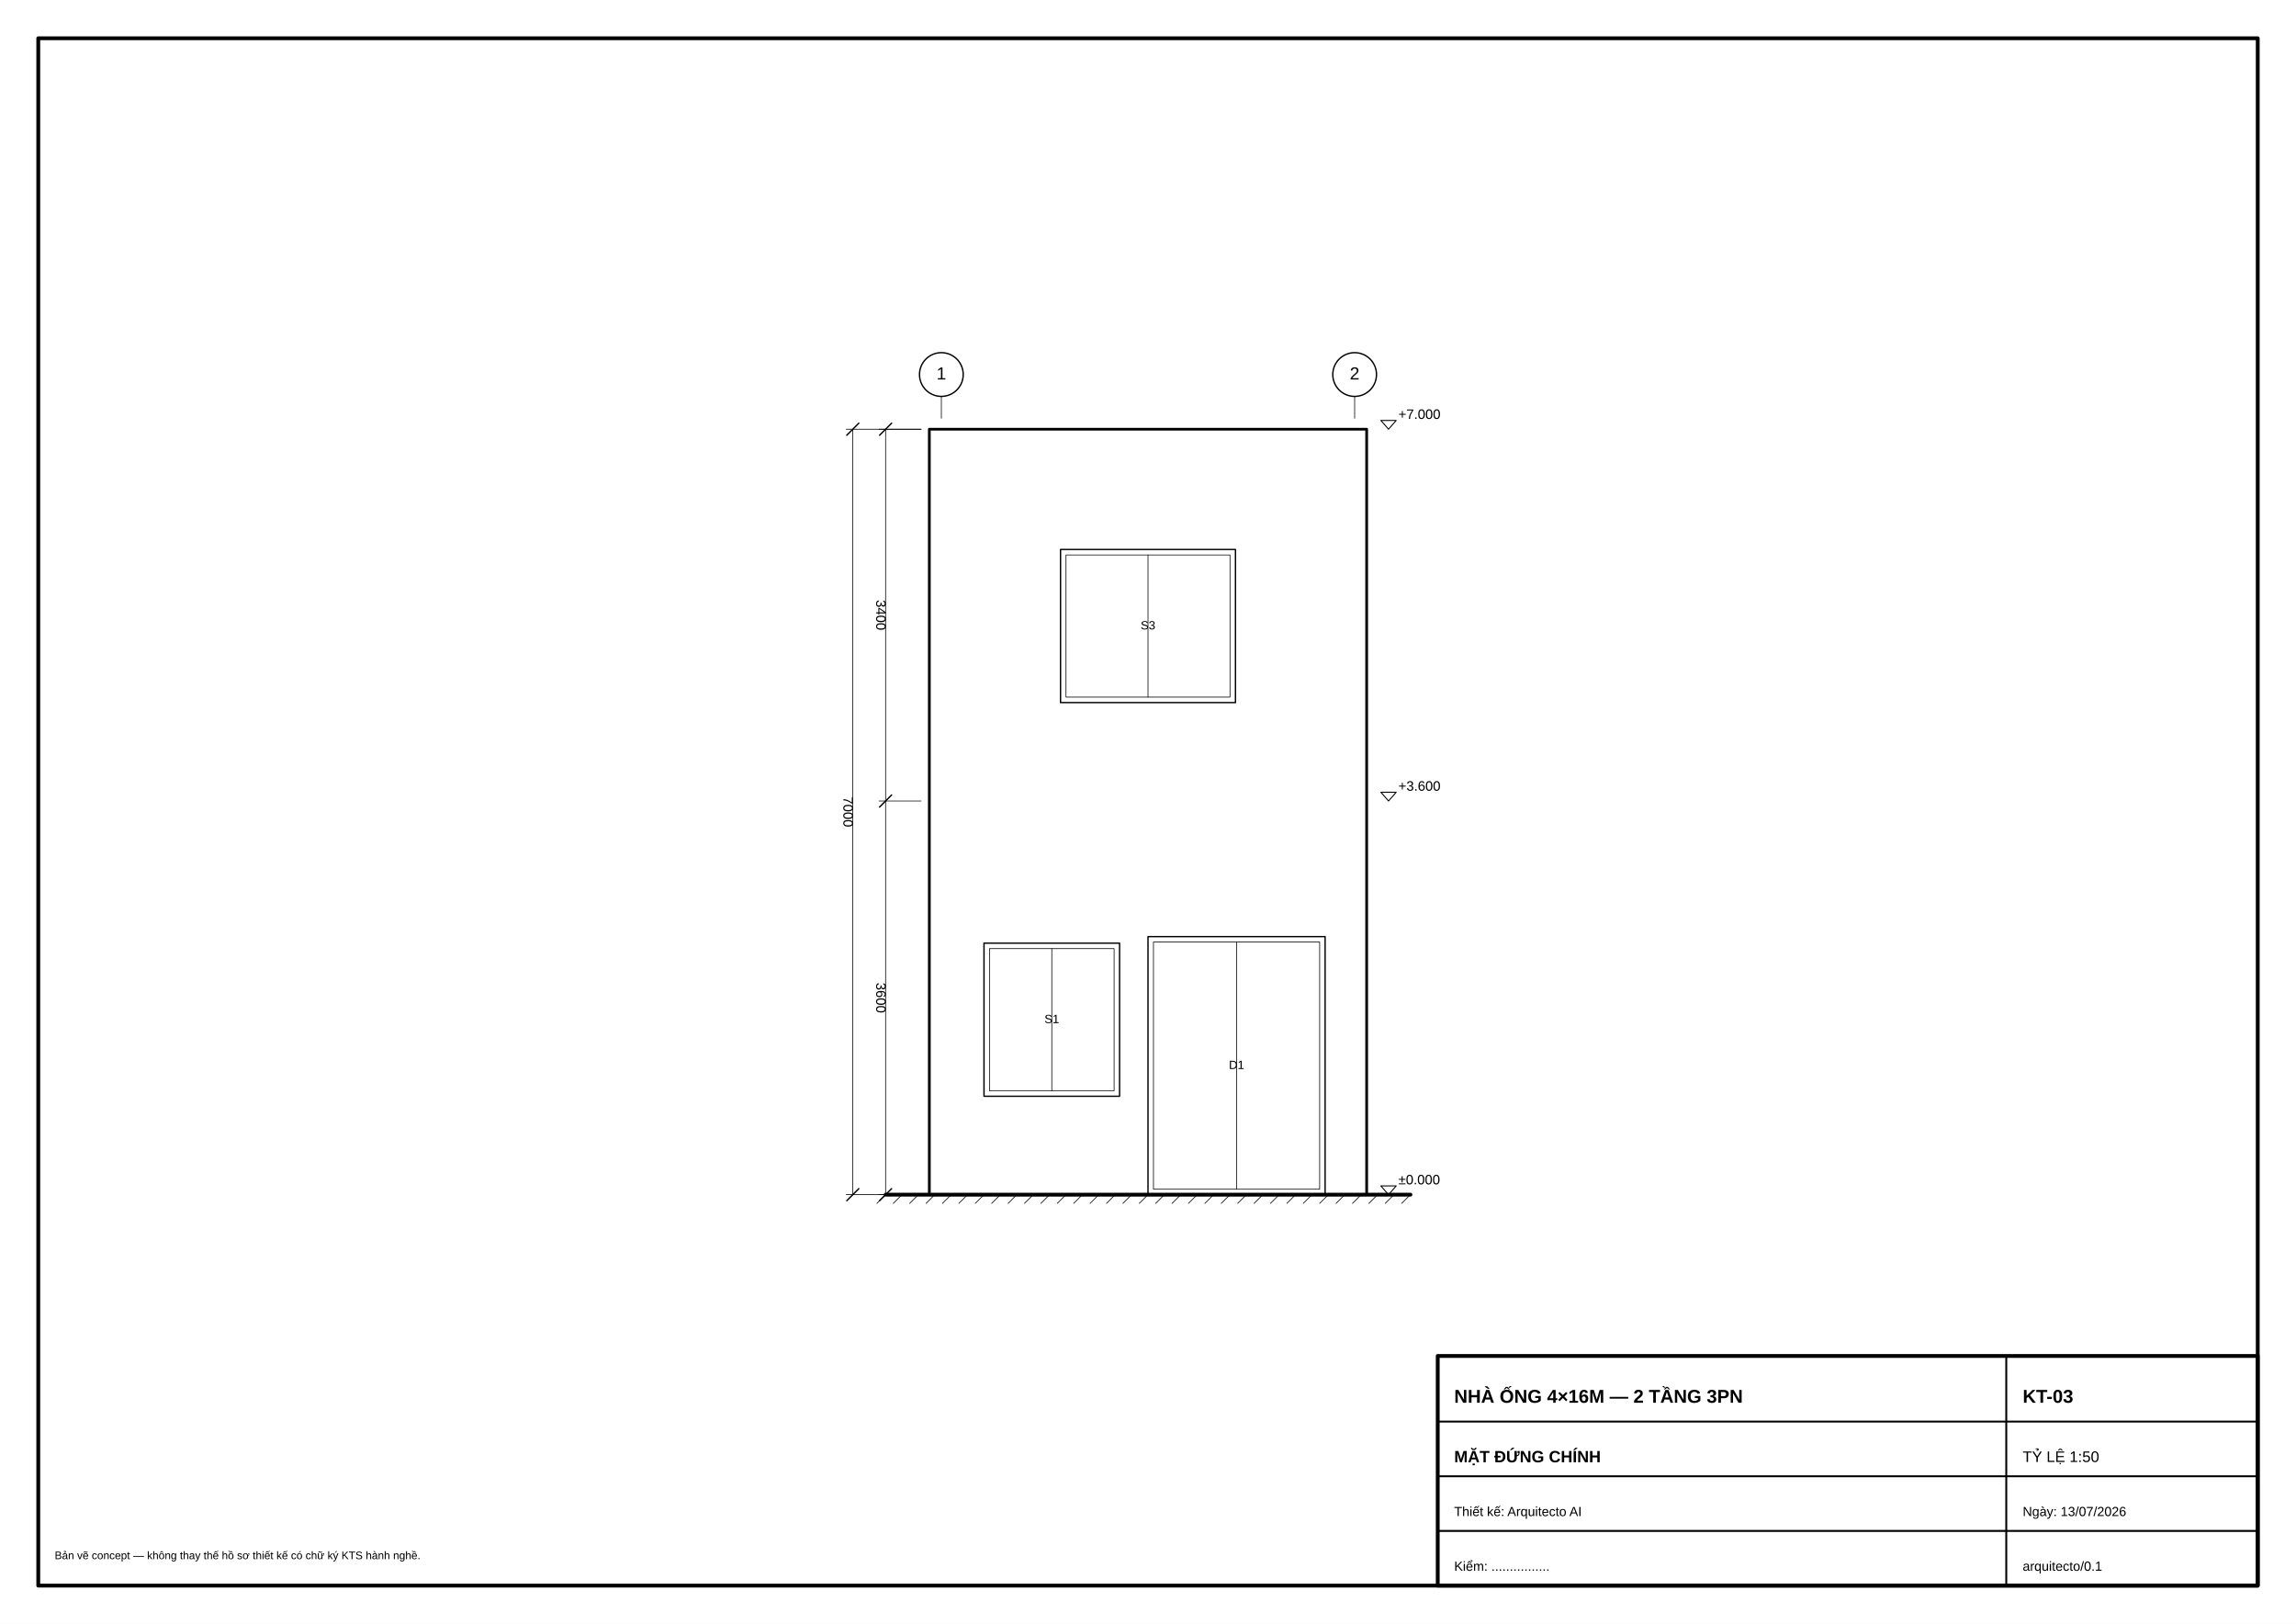
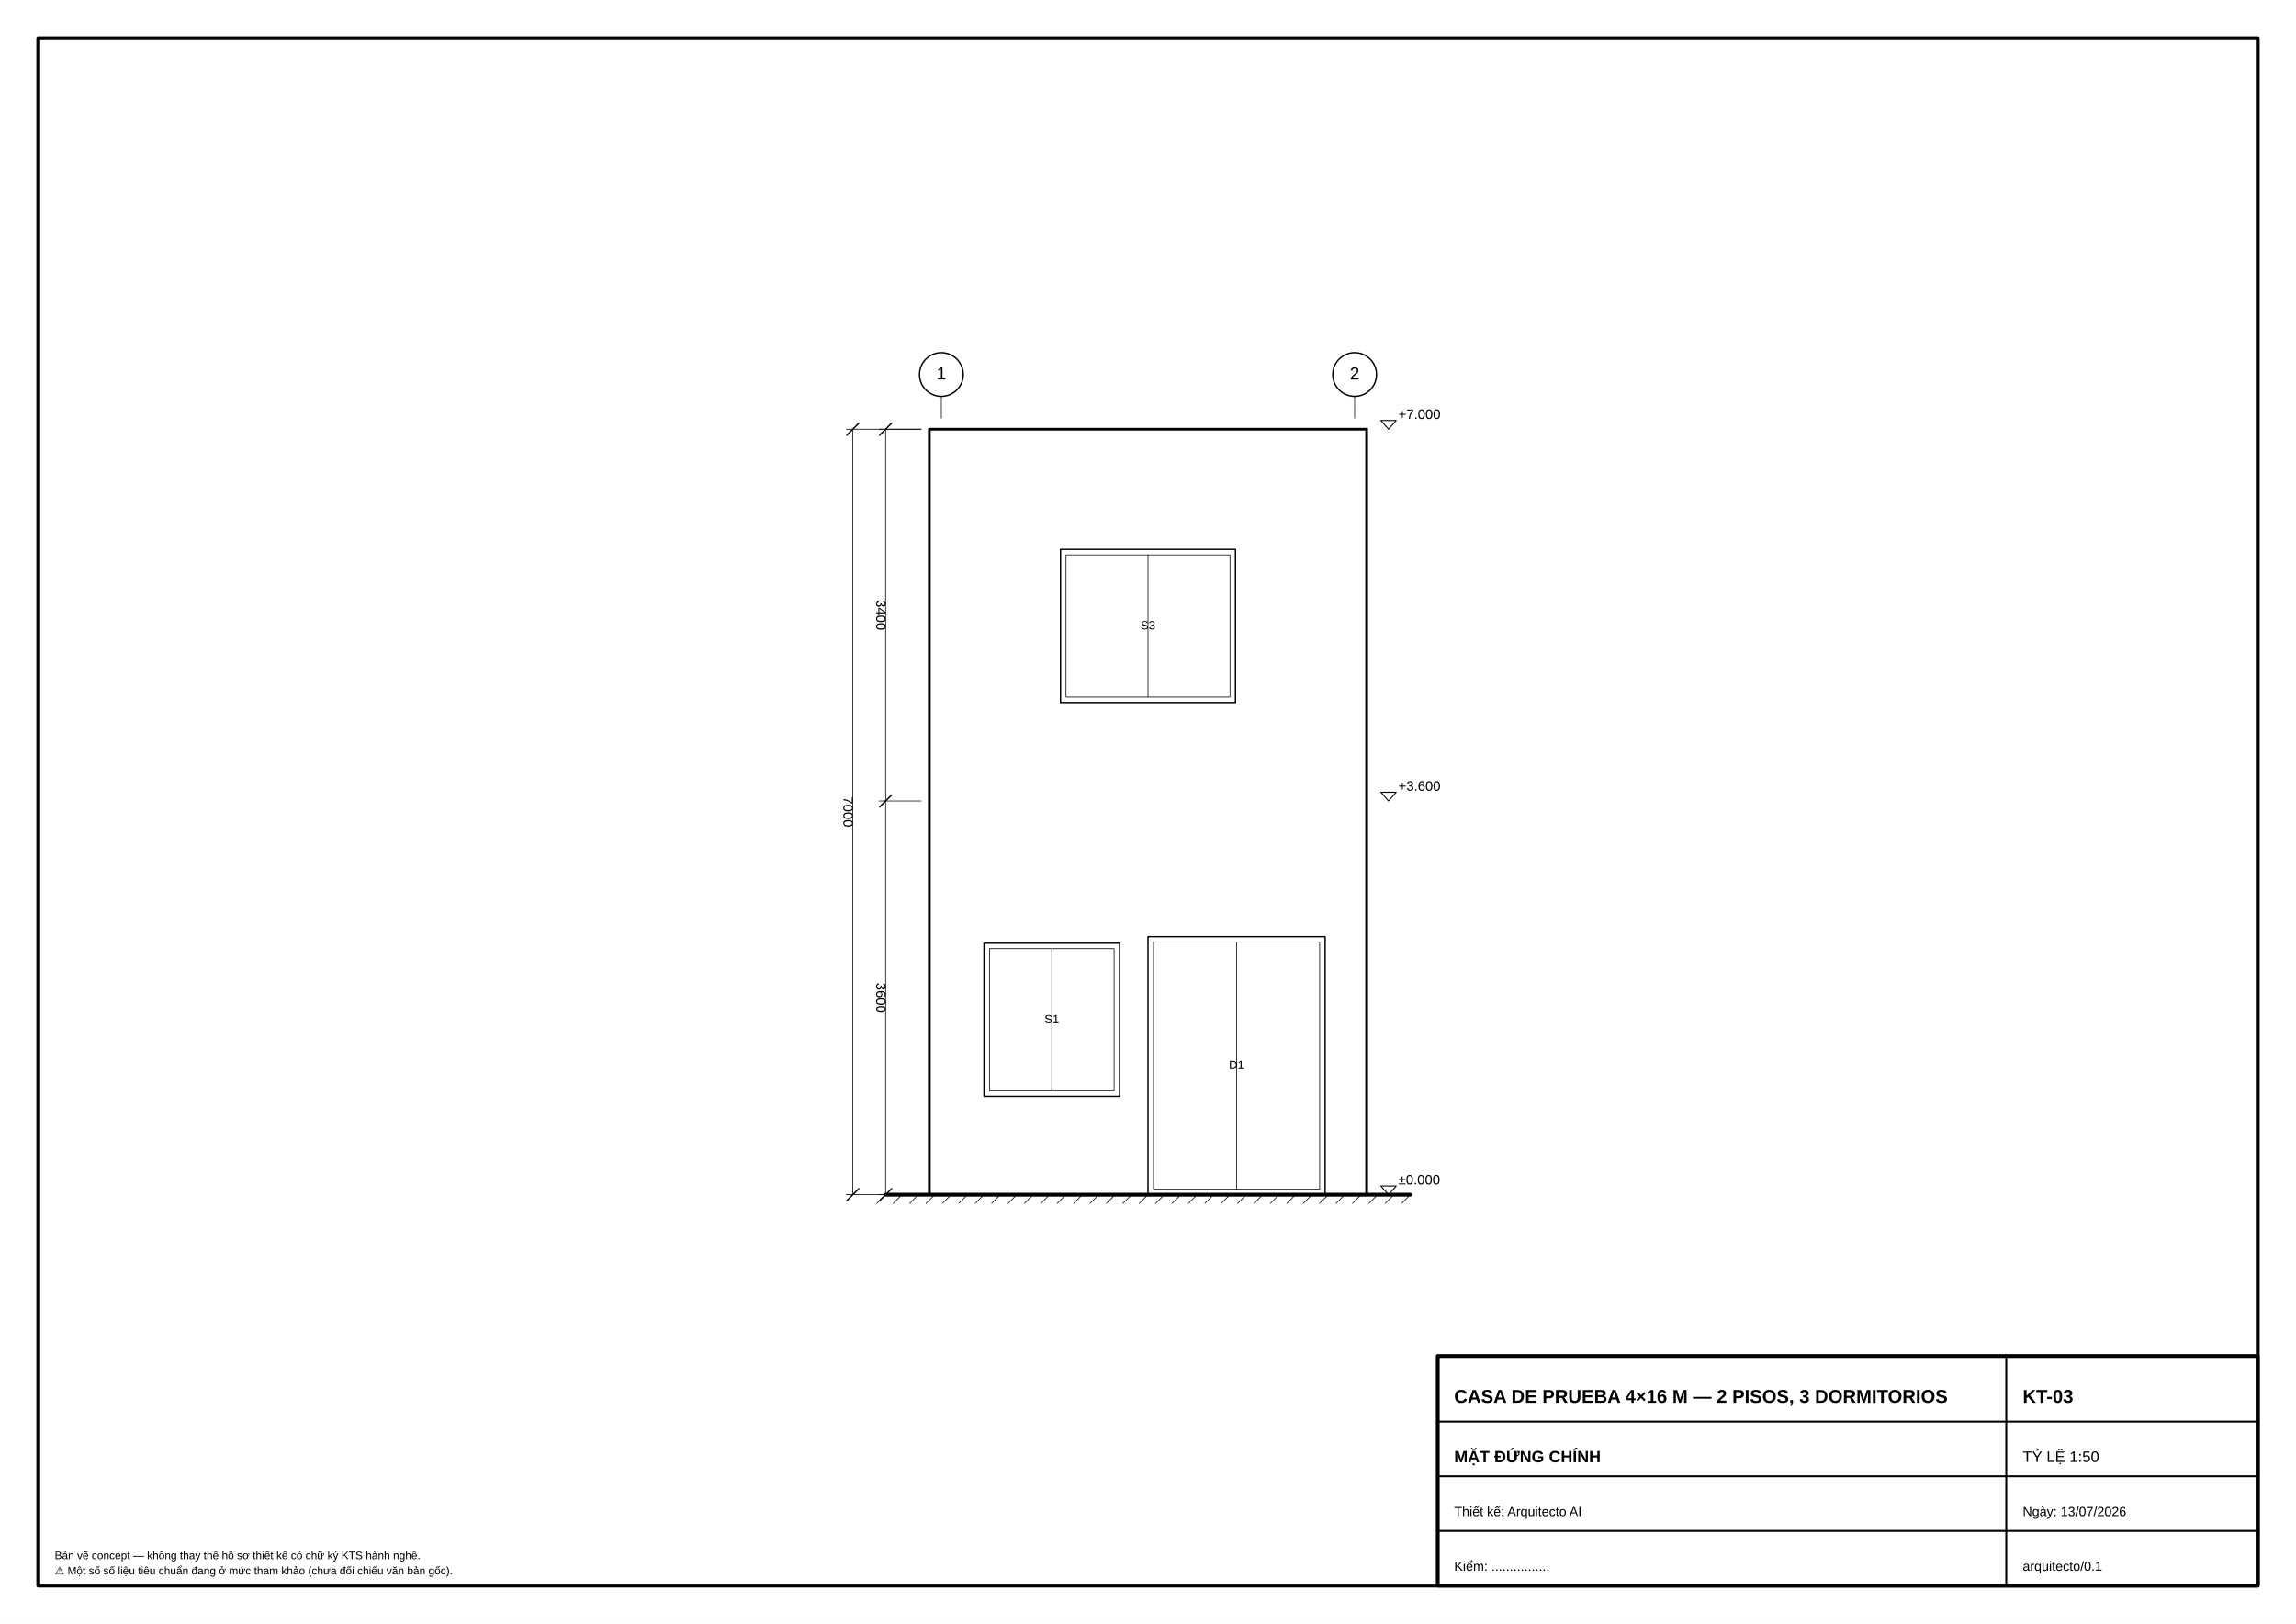
<svg xmlns="http://www.w3.org/2000/svg" viewBox="0 0 420 297" width="420mm" height="297mm" data-tf-scale="50" data-tf-rotated="0" data-tf-ox="170" data-tf-oy="78.5" data-tf-min-x="0" data-tf-min-y="0" data-tf-max-x="4000" data-tf-max-y="7000">
  <style>
text{font-family:'Be Vietnam Pro','Segoe UI',Arial,sans-serif;fill:#000;stroke:none}
.b{font-weight:700}
</style>
  <rect width="420" height="297" fill="#ffffff" />
  <g id="layer-TRUC" data-layer="TRUC">
    <line data-id="1" x1="172.2" y1="76.5" x2="172.2" y2="72.5" stroke="#000" stroke-width="0.13" stroke-linecap="round" stroke-linejoin="round" stroke-dasharray="6 1.5 1 1.5" />
    <circle data-id="1" cx="172.2" cy="68.5" r="4" fill="none" stroke="#000" stroke-width="0.25" stroke-linecap="round" stroke-linejoin="round" />
    <text data-id="1" x="172.2" y="68.5" font-size="3.2" text-anchor="middle" dominant-baseline="middle">1</text>
    <line data-id="2" x1="247.8" y1="76.5" x2="247.8" y2="72.5" stroke="#000" stroke-width="0.13" stroke-linecap="round" stroke-linejoin="round" stroke-dasharray="6 1.5 1 1.5" />
    <circle data-id="2" cx="247.8" cy="68.5" r="4" fill="none" stroke="#000" stroke-width="0.25" stroke-linecap="round" stroke-linejoin="round" />
    <text data-id="2" x="247.8" y="68.5" font-size="3.2" text-anchor="middle" dominant-baseline="middle">2</text>
  </g>
  <g id="layer-TUONG-CAT" data-layer="TUONG-CAT">
    <polygon points="170,218.5 250,218.5 250,78.5 170,78.5" fill="none" stroke="#000" stroke-width="0.5" stroke-linecap="round" stroke-linejoin="round" />
    <line x1="162" y1="218.5" x2="258" y2="218.5" stroke="#000" stroke-width="0.7" stroke-linecap="round" stroke-linejoin="round" />
  </g>
  <g id="layer-TUONG-THAY" data-layer="TUONG-THAY">
    <line x1="162" y1="218.5" x2="160.4" y2="220.1" stroke="#000" stroke-width="0.13" stroke-linecap="round" stroke-linejoin="round" />
    <line x1="165" y1="218.5" x2="163.4" y2="220.1" stroke="#000" stroke-width="0.13" stroke-linecap="round" stroke-linejoin="round" />
    <line x1="168" y1="218.5" x2="166.4" y2="220.1" stroke="#000" stroke-width="0.13" stroke-linecap="round" stroke-linejoin="round" />
    <line x1="171" y1="218.5" x2="169.4" y2="220.1" stroke="#000" stroke-width="0.13" stroke-linecap="round" stroke-linejoin="round" />
    <line x1="174" y1="218.5" x2="172.4" y2="220.1" stroke="#000" stroke-width="0.13" stroke-linecap="round" stroke-linejoin="round" />
    <line x1="177" y1="218.5" x2="175.4" y2="220.1" stroke="#000" stroke-width="0.13" stroke-linecap="round" stroke-linejoin="round" />
    <line x1="180" y1="218.5" x2="178.4" y2="220.1" stroke="#000" stroke-width="0.13" stroke-linecap="round" stroke-linejoin="round" />
    <line x1="183" y1="218.5" x2="181.4" y2="220.1" stroke="#000" stroke-width="0.13" stroke-linecap="round" stroke-linejoin="round" />
    <line x1="186" y1="218.5" x2="184.4" y2="220.1" stroke="#000" stroke-width="0.13" stroke-linecap="round" stroke-linejoin="round" />
    <line x1="189" y1="218.5" x2="187.4" y2="220.1" stroke="#000" stroke-width="0.13" stroke-linecap="round" stroke-linejoin="round" />
    <line x1="192" y1="218.5" x2="190.4" y2="220.1" stroke="#000" stroke-width="0.13" stroke-linecap="round" stroke-linejoin="round" />
    <line x1="195" y1="218.5" x2="193.4" y2="220.1" stroke="#000" stroke-width="0.13" stroke-linecap="round" stroke-linejoin="round" />
    <line x1="198" y1="218.5" x2="196.4" y2="220.1" stroke="#000" stroke-width="0.13" stroke-linecap="round" stroke-linejoin="round" />
    <line x1="201" y1="218.5" x2="199.4" y2="220.1" stroke="#000" stroke-width="0.13" stroke-linecap="round" stroke-linejoin="round" />
    <line x1="204" y1="218.5" x2="202.4" y2="220.1" stroke="#000" stroke-width="0.13" stroke-linecap="round" stroke-linejoin="round" />
    <line x1="207" y1="218.5" x2="205.4" y2="220.1" stroke="#000" stroke-width="0.13" stroke-linecap="round" stroke-linejoin="round" />
    <line x1="210" y1="218.5" x2="208.4" y2="220.1" stroke="#000" stroke-width="0.13" stroke-linecap="round" stroke-linejoin="round" />
    <line x1="213" y1="218.5" x2="211.4" y2="220.1" stroke="#000" stroke-width="0.13" stroke-linecap="round" stroke-linejoin="round" />
    <line x1="216" y1="218.5" x2="214.4" y2="220.1" stroke="#000" stroke-width="0.13" stroke-linecap="round" stroke-linejoin="round" />
    <line x1="219" y1="218.5" x2="217.4" y2="220.1" stroke="#000" stroke-width="0.13" stroke-linecap="round" stroke-linejoin="round" />
    <line x1="222" y1="218.5" x2="220.4" y2="220.1" stroke="#000" stroke-width="0.13" stroke-linecap="round" stroke-linejoin="round" />
    <line x1="225" y1="218.5" x2="223.4" y2="220.1" stroke="#000" stroke-width="0.13" stroke-linecap="round" stroke-linejoin="round" />
    <line x1="228" y1="218.5" x2="226.4" y2="220.1" stroke="#000" stroke-width="0.13" stroke-linecap="round" stroke-linejoin="round" />
    <line x1="231" y1="218.5" x2="229.4" y2="220.1" stroke="#000" stroke-width="0.13" stroke-linecap="round" stroke-linejoin="round" />
    <line x1="234" y1="218.5" x2="232.4" y2="220.1" stroke="#000" stroke-width="0.13" stroke-linecap="round" stroke-linejoin="round" />
    <line x1="237" y1="218.5" x2="235.4" y2="220.1" stroke="#000" stroke-width="0.13" stroke-linecap="round" stroke-linejoin="round" />
    <line x1="240" y1="218.5" x2="238.4" y2="220.1" stroke="#000" stroke-width="0.13" stroke-linecap="round" stroke-linejoin="round" />
    <line x1="243" y1="218.5" x2="241.4" y2="220.1" stroke="#000" stroke-width="0.13" stroke-linecap="round" stroke-linejoin="round" />
    <line x1="246" y1="218.5" x2="244.4" y2="220.1" stroke="#000" stroke-width="0.13" stroke-linecap="round" stroke-linejoin="round" />
    <line x1="249" y1="218.5" x2="247.4" y2="220.1" stroke="#000" stroke-width="0.13" stroke-linecap="round" stroke-linejoin="round" />
    <line x1="252" y1="218.5" x2="250.4" y2="220.1" stroke="#000" stroke-width="0.13" stroke-linecap="round" stroke-linejoin="round" />
    <line x1="255" y1="218.5" x2="253.4" y2="220.1" stroke="#000" stroke-width="0.13" stroke-linecap="round" stroke-linejoin="round" />
    <line x1="258" y1="218.5" x2="256.4" y2="220.1" stroke="#000" stroke-width="0.13" stroke-linecap="round" stroke-linejoin="round" />
  </g>
  <g id="layer-CUA" data-layer="CUA">
    <polygon data-id="D1" points="210,218.5 242.4,218.5 242.4,171.3 210,171.3" fill="none" stroke="#000" stroke-width="0.25" stroke-linecap="round" stroke-linejoin="round" />
    <polygon data-id="D1" points="211,217.5 241.4,217.5 241.4,172.3 211,172.3" fill="none" stroke="#000" stroke-width="0.13" stroke-linecap="round" stroke-linejoin="round" />
    <line data-id="D1" x1="226.2" y1="217.5" x2="226.2" y2="172.3" stroke="#000" stroke-width="0.13" stroke-linecap="round" stroke-linejoin="round" />
    <text data-id="D1" x="226.2" y="194.9" font-size="2.2" text-anchor="middle" dominant-baseline="middle">D1</text>
    <polygon data-id="S1" points="180,200.5 204.8,200.5 204.8,172.5 180,172.5" fill="none" stroke="#000" stroke-width="0.25" stroke-linecap="round" stroke-linejoin="round" />
    <polygon data-id="S1" points="181,199.5 203.8,199.5 203.8,173.5 181,173.5" fill="none" stroke="#000" stroke-width="0.13" stroke-linecap="round" stroke-linejoin="round" />
    <line data-id="S1" x1="192.4" y1="199.5" x2="192.4" y2="173.5" stroke="#000" stroke-width="0.13" stroke-linecap="round" stroke-linejoin="round" />
    <text data-id="S1" x="192.4" y="186.5" font-size="2.2" text-anchor="middle" dominant-baseline="middle">S1</text>
    <polygon data-id="S3" points="194,128.5 226,128.5 226,100.5 194,100.5" fill="none" stroke="#000" stroke-width="0.25" stroke-linecap="round" stroke-linejoin="round" />
    <polygon data-id="S3" points="195,127.5 225,127.5 225,101.5 195,101.5" fill="none" stroke="#000" stroke-width="0.13" stroke-linecap="round" stroke-linejoin="round" />
    <line data-id="S3" x1="210" y1="127.5" x2="210" y2="101.5" stroke="#000" stroke-width="0.13" stroke-linecap="round" stroke-linejoin="round" />
    <text data-id="S3" x="210" y="114.5" font-size="2.2" text-anchor="middle" dominant-baseline="middle">S3</text>
  </g>
  <g id="layer-DIM" data-layer="DIM">
    <line x1="162" y1="218.5" x2="162" y2="78.5" stroke="#000" stroke-width="0.13" stroke-linecap="round" stroke-linejoin="round" />
    <line x1="168.5" y1="218.5" x2="160.8" y2="218.5" stroke="#000" stroke-width="0.13" stroke-linecap="round" stroke-linejoin="round" />
    <line x1="160.9" y1="219.6" x2="163.1" y2="217.4" stroke="#000" stroke-width="0.25" stroke-linecap="round" stroke-linejoin="round" />
    <line x1="168.5" y1="146.5" x2="160.8" y2="146.5" stroke="#000" stroke-width="0.13" stroke-linecap="round" stroke-linejoin="round" />
    <line x1="160.9" y1="147.6" x2="163.1" y2="145.4" stroke="#000" stroke-width="0.25" stroke-linecap="round" stroke-linejoin="round" />
    <line x1="168.5" y1="78.5" x2="160.8" y2="78.5" stroke="#000" stroke-width="0.13" stroke-linecap="round" stroke-linejoin="round" />
    <line x1="160.9" y1="79.6" x2="163.1" y2="77.4" stroke="#000" stroke-width="0.25" stroke-linecap="round" stroke-linejoin="round" />
    <text x="161" y="182.5" font-size="2.5" text-anchor="middle" dominant-baseline="middle" transform="rotate(90 161 182.5)">3600</text>
    <text x="161" y="112.5" font-size="2.5" text-anchor="middle" dominant-baseline="middle" transform="rotate(90 161 112.5)">3400</text>
    <line x1="156" y1="218.5" x2="156" y2="78.5" stroke="#000" stroke-width="0.13" stroke-linecap="round" stroke-linejoin="round" />
    <line x1="168.5" y1="218.5" x2="154.8" y2="218.5" stroke="#000" stroke-width="0.13" stroke-linecap="round" stroke-linejoin="round" />
    <line x1="154.9" y1="219.6" x2="157.1" y2="217.4" stroke="#000" stroke-width="0.25" stroke-linecap="round" stroke-linejoin="round" />
    <line x1="168.5" y1="78.5" x2="154.8" y2="78.5" stroke="#000" stroke-width="0.13" stroke-linecap="round" stroke-linejoin="round" />
    <line x1="154.9" y1="79.6" x2="157.1" y2="77.4" stroke="#000" stroke-width="0.25" stroke-linecap="round" stroke-linejoin="round" />
    <text x="155" y="148.5" font-size="2.5" text-anchor="middle" dominant-baseline="middle" transform="rotate(90 155 148.5)">7000</text>
  </g>
  <g id="layer-TEXT" data-layer="TEXT">
    <polygon points="252.6,216.9 255.4,216.9 254,218.5" fill="none" stroke="#000" stroke-width="0.18" stroke-linecap="round" stroke-linejoin="round" />
    <text x="255.8" y="215.9" font-size="2.5" text-anchor="start" dominant-baseline="middle">±0.000</text>
    <polygon points="252.6,144.9 255.4,144.9 254,146.5" fill="none" stroke="#000" stroke-width="0.18" stroke-linecap="round" stroke-linejoin="round" />
    <text x="255.8" y="143.9" font-size="2.5" text-anchor="start" dominant-baseline="middle">+3.600</text>
    <polygon points="252.6,76.9 255.4,76.9 254,78.5" fill="none" stroke="#000" stroke-width="0.18" stroke-linecap="round" stroke-linejoin="round" />
    <text x="255.8" y="75.9" font-size="2.5" text-anchor="start" dominant-baseline="middle">+7.000</text>
  </g>
  <g id="layer-KHUNG" data-layer="KHUNG">
    <polygon points="7,7 413,7 413,290 7,290" fill="none" stroke="#000" stroke-width="0.7" stroke-linecap="round" stroke-linejoin="round" />
    <polygon points="263,248 413,248 413,290 263,290" fill="none" stroke="#000" stroke-width="0.7" stroke-linecap="round" stroke-linejoin="round" />
    <line x1="263" y1="260" x2="413" y2="260" stroke="#000" stroke-width="0.35" stroke-linecap="round" stroke-linejoin="round" />
    <line x1="263" y1="270" x2="413" y2="270" stroke="#000" stroke-width="0.35" stroke-linecap="round" stroke-linejoin="round" />
    <line x1="263" y1="280" x2="413" y2="280" stroke="#000" stroke-width="0.35" stroke-linecap="round" stroke-linejoin="round" />
    <line x1="367" y1="248" x2="367" y2="290" stroke="#000" stroke-width="0.35" stroke-linecap="round" stroke-linejoin="round" />
-     <text x="266" y="255.6" font-size="3.4" text-anchor="start" dominant-baseline="middle" class="b">NHÀ ỐNG 4×16M — 2 TẦNG 3PN</text>
+     <text x="266" y="255.6" font-size="3.4" text-anchor="start" dominant-baseline="middle" class="b">CASA DE PRUEBA 4×16 M — 2 PISOS, 3 DORMITORIOS</text>
    <text x="370" y="255.6" font-size="3.4" text-anchor="start" dominant-baseline="middle" class="b">KT-03</text>
    <text x="266" y="266.6" font-size="3" text-anchor="start" dominant-baseline="middle" class="b">MẶT ĐỨNG CHÍNH</text>
    <text x="370" y="266.6" font-size="2.8" text-anchor="start" dominant-baseline="middle">TỶ LỆ 1:50</text>
    <text x="266" y="276.6" font-size="2.4" text-anchor="start" dominant-baseline="middle">Thiết kế: Arquitecto AI</text>
    <text x="370" y="276.6" font-size="2.4" text-anchor="start" dominant-baseline="middle">Ngày: 13/07/2026</text>
    <text x="266" y="286.6" font-size="2.4" text-anchor="start" dominant-baseline="middle">Kiểm: ................</text>
    <text x="370" y="286.6" font-size="2.4" text-anchor="start" dominant-baseline="middle">arquitecto/0.1</text>
    <text x="10" y="284.6" font-size="2" text-anchor="start" dominant-baseline="middle">Bản vẽ concept — không thay thế hồ sơ thiết kế có chữ ký KTS hành nghề.</text>
+     <text x="10" y="287.4" font-size="2" text-anchor="start" dominant-baseline="middle">⚠ Một số số liệu tiêu chuẩn đang ở mức tham khảo (chưa đối chiếu văn bản gốc).</text>
  </g>
</svg>
